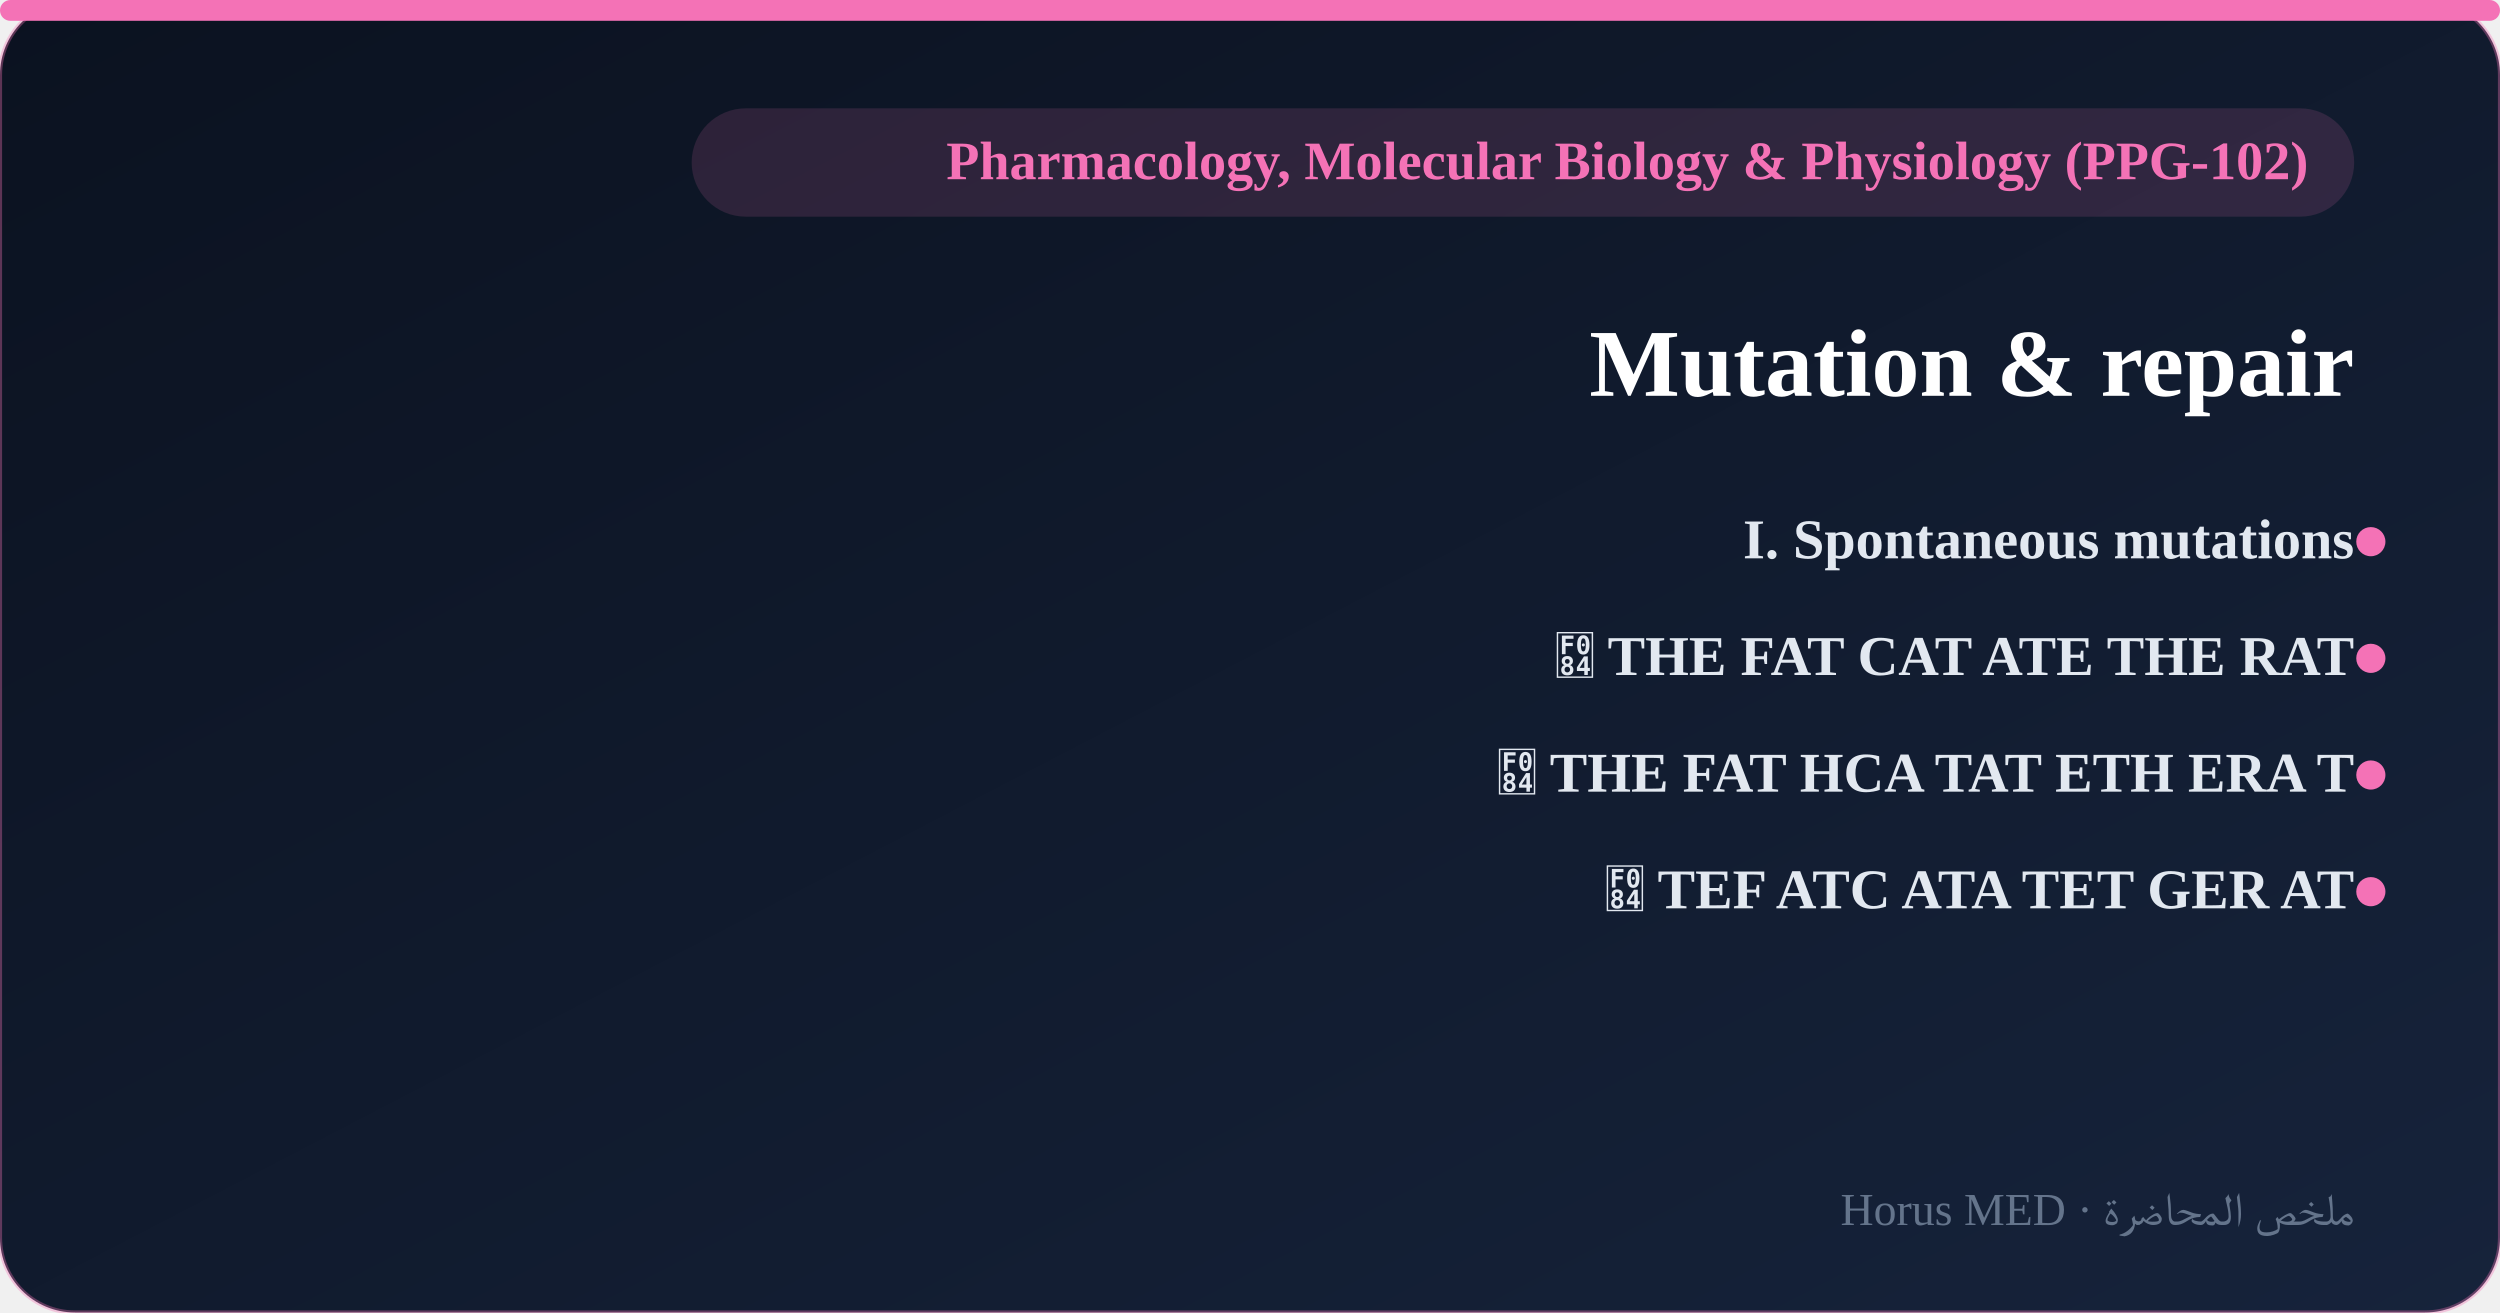
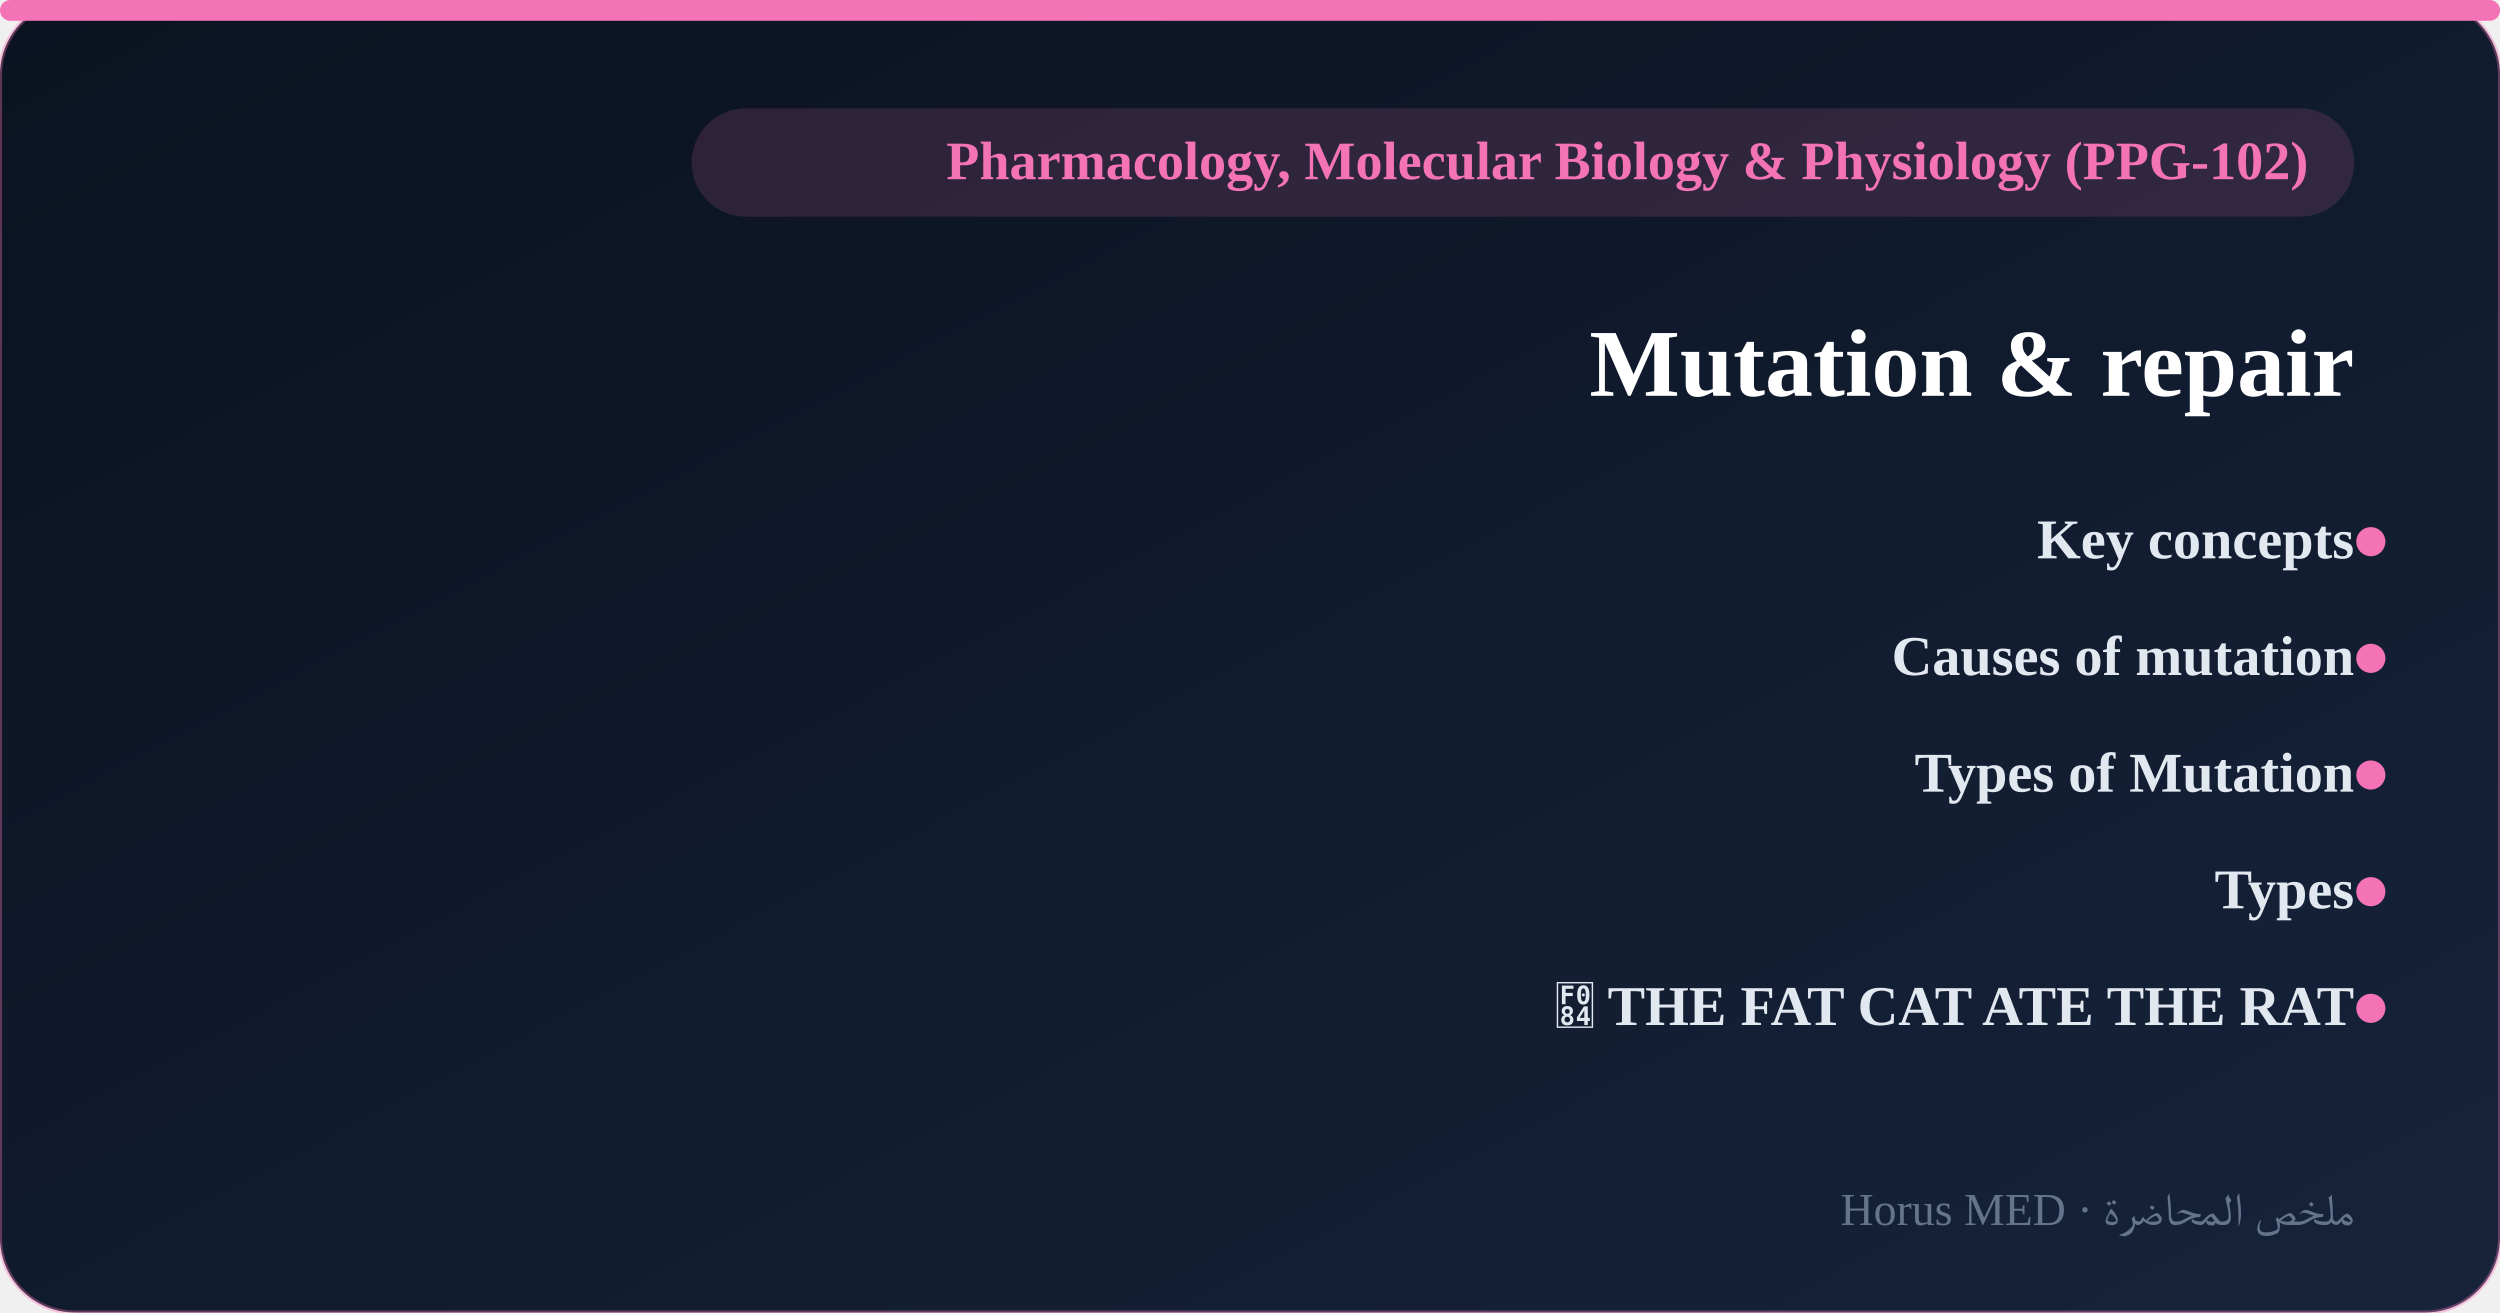
<svg xmlns="http://www.w3.org/2000/svg" width="1200" height="630" viewBox="0 0 1200 630">
  <defs>
    <linearGradient id="bg" x1="0" y1="0" x2="1" y2="1">
      <stop offset="0" stop-color="#0b1220" />
      <stop offset="1" stop-color="#16233b" />
    </linearGradient>
  </defs>
  <rect width="1200" height="630" rx="36" fill="url(#bg)" />
  <rect width="1200" height="630" rx="36" fill="none" stroke="#f472b6" stroke-opacity="0.35" stroke-width="2" />
  <rect x="0" y="0" width="1200" height="10" rx="5" fill="#f472b6" />
  <rect x="332" y="52" width="798" height="52" rx="26" fill="#f472b6" fill-opacity="0.14" />
  <text x="1108" y="86" text-anchor="end" font-size="26" fill="#f472b6" font-weight="700">Pharmacology, Molecular Biology &amp; Physiology (PPG-102)</text>
  <text x="1130" y="190" text-anchor="end" font-size="46" fill="#ffffff" font-weight="800">
    <tspan x="1130" dy="0">Mutation &amp; repair</tspan>
  </text>
  <circle cx="1138" cy="260" r="7" fill="#f472b6" />
-   <text x="1130" y="268" text-anchor="end" font-size="27" fill="#e2e8f0" font-weight="600">I. Spontaneous mutations</text>
+   <text x="1130" y="268" text-anchor="end" font-size="27" fill="#e2e8f0" font-weight="600">Key concepts</text>
  <circle cx="1138" cy="316" r="7" fill="#f472b6" />
-   <text x="1130" y="324" text-anchor="end" font-size="27" fill="#e2e8f0" font-weight="600"> THE FAT CAT ATE THE RAT</text>
+   <text x="1130" y="324" text-anchor="end" font-size="27" fill="#e2e8f0" font-weight="600">Causes of mutation</text>
  <circle cx="1138" cy="372" r="7" fill="#f472b6" />
-   <text x="1130" y="380" text-anchor="end" font-size="27" fill="#e2e8f0" font-weight="600"> THE FAT HCA TAT ETH ERA T</text>
+   <text x="1130" y="380" text-anchor="end" font-size="27" fill="#e2e8f0" font-weight="600">Types of Mutation</text>
  <circle cx="1138" cy="428" r="7" fill="#f472b6" />
-   <text x="1130" y="436" text-anchor="end" font-size="27" fill="#e2e8f0" font-weight="600"> TEF ATC ATA TET GER AT</text>
+   <text x="1130" y="436" text-anchor="end" font-size="27" fill="#e2e8f0" font-weight="600">Types</text>
+   <circle cx="1138" cy="484" r="7" fill="#f472b6" />
+   <text x="1130" y="492" text-anchor="end" font-size="27" fill="#e2e8f0" font-weight="600"> THE FAT CAT ATE THE RAT</text>
  <text x="1130" y="588" text-anchor="end" font-size="22" fill="#64748b">Horus MED · ملخص المحاضرة</text>
</svg>
